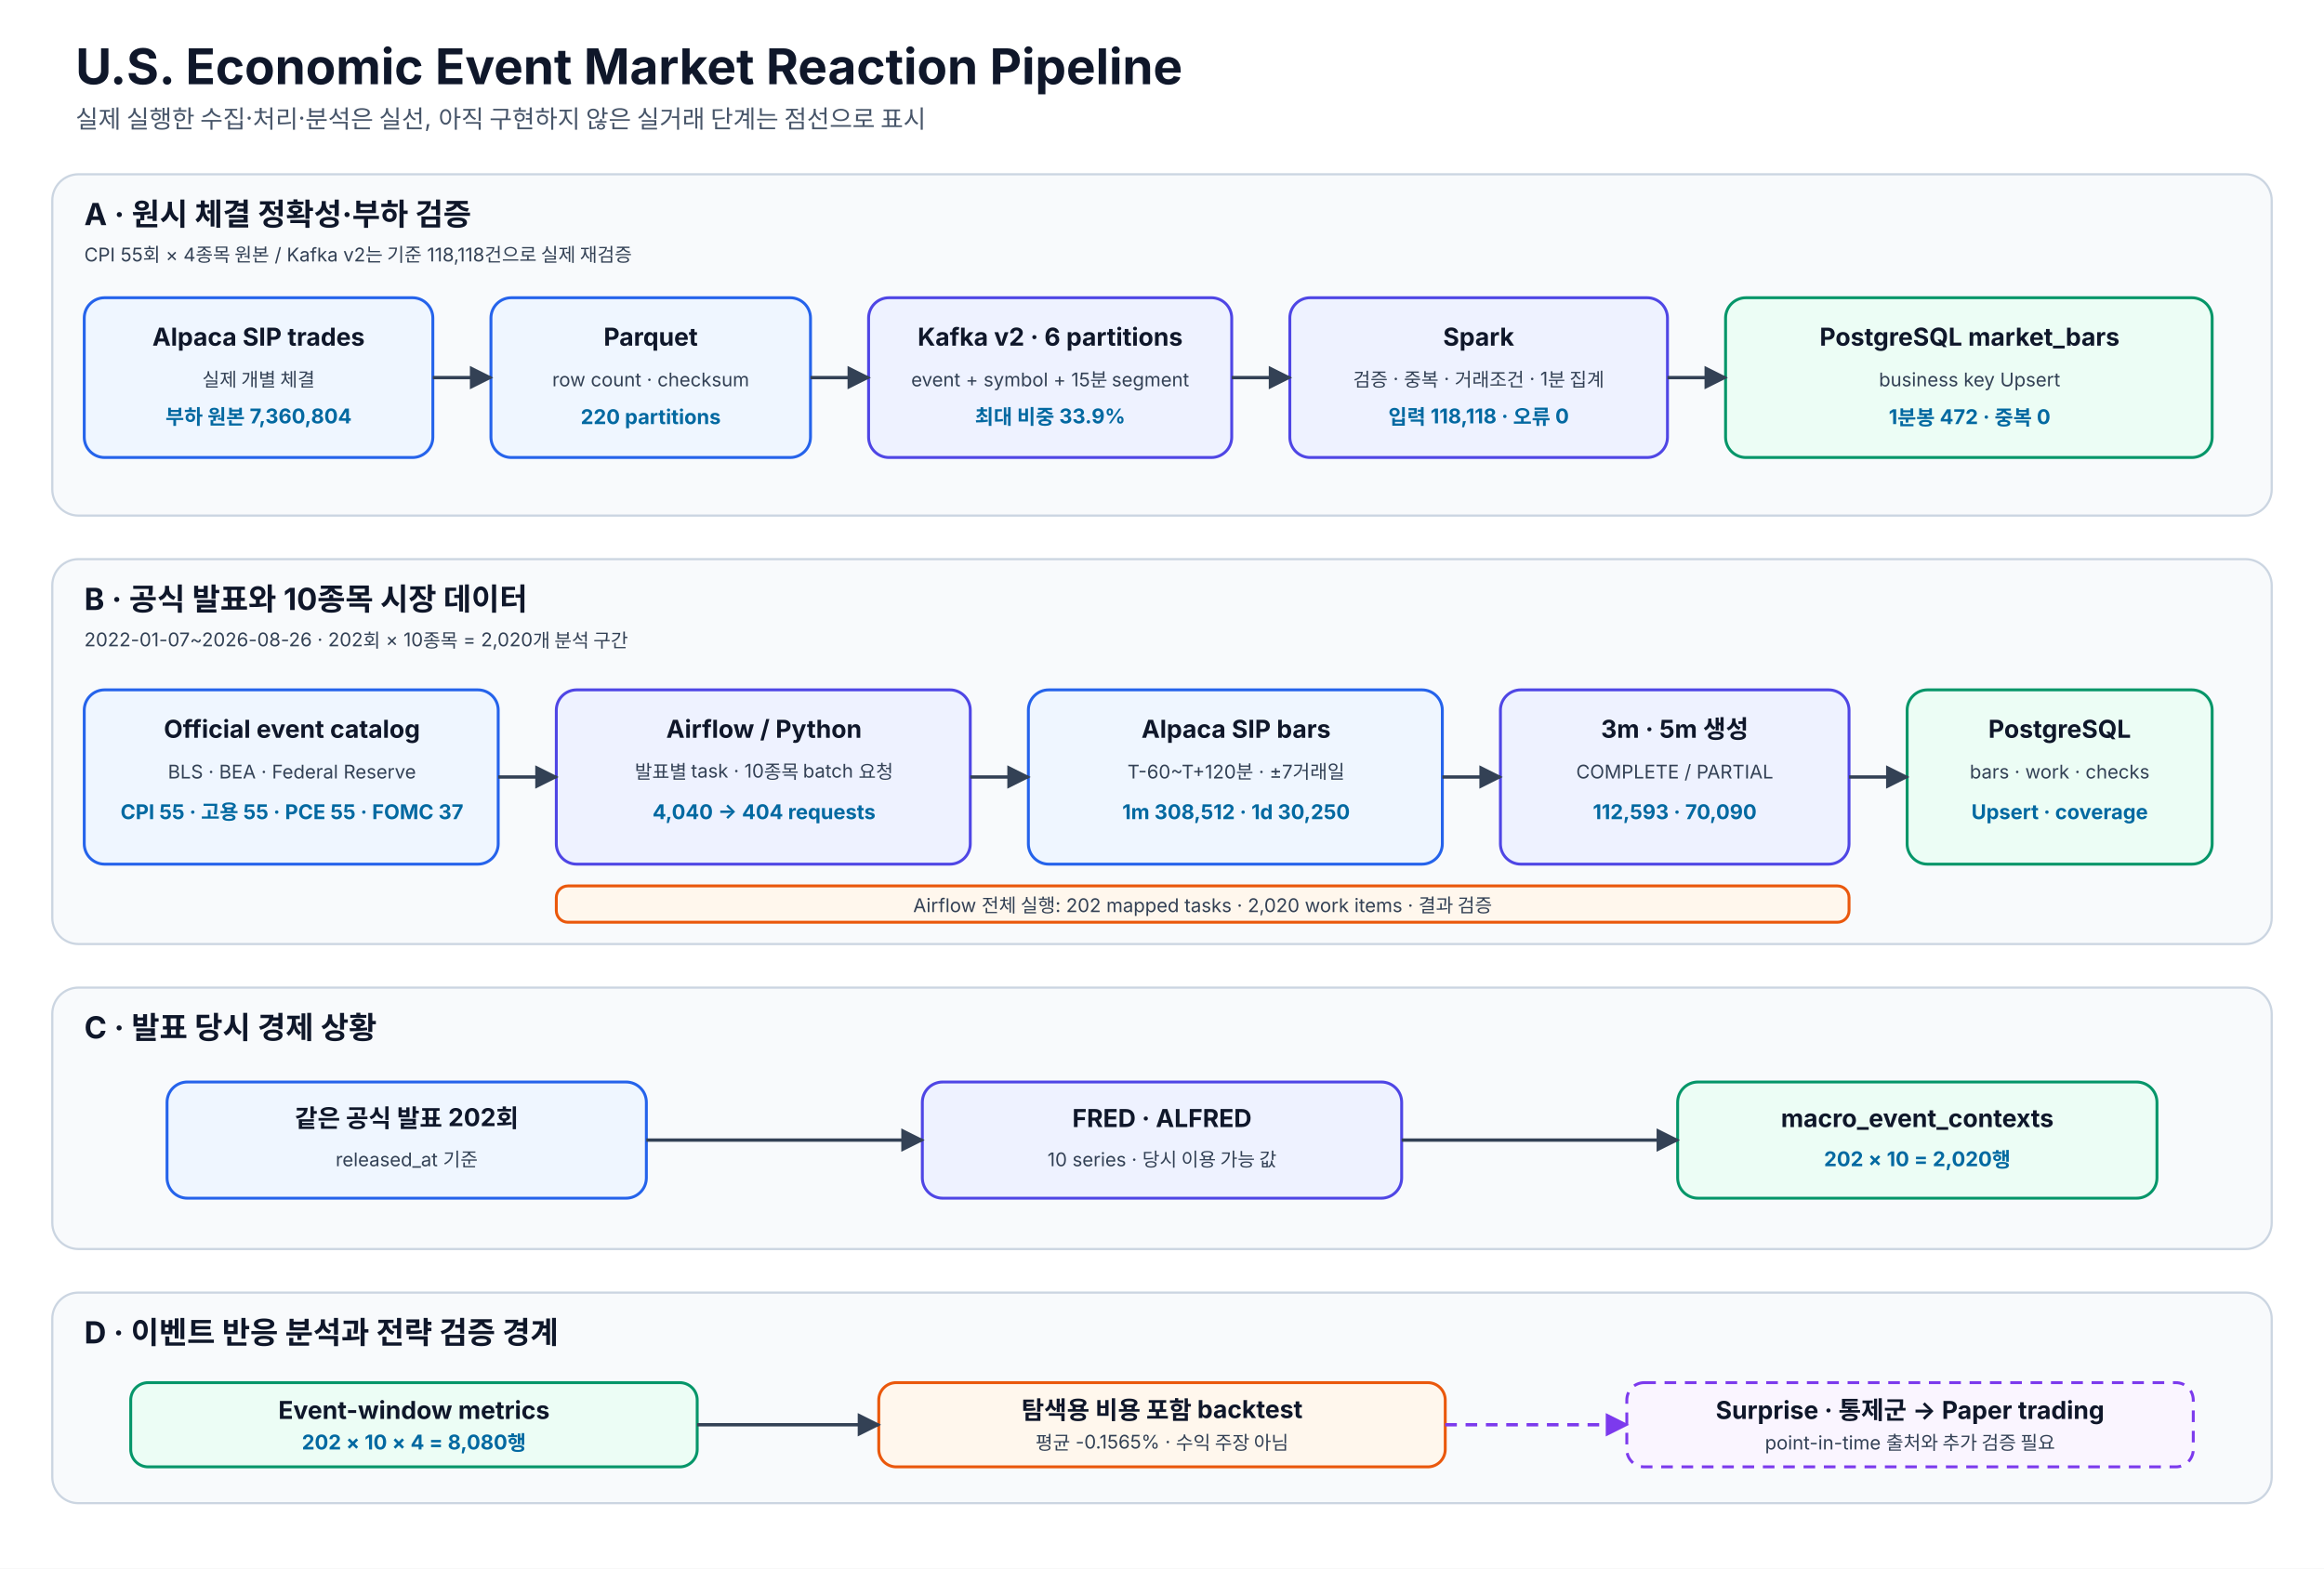
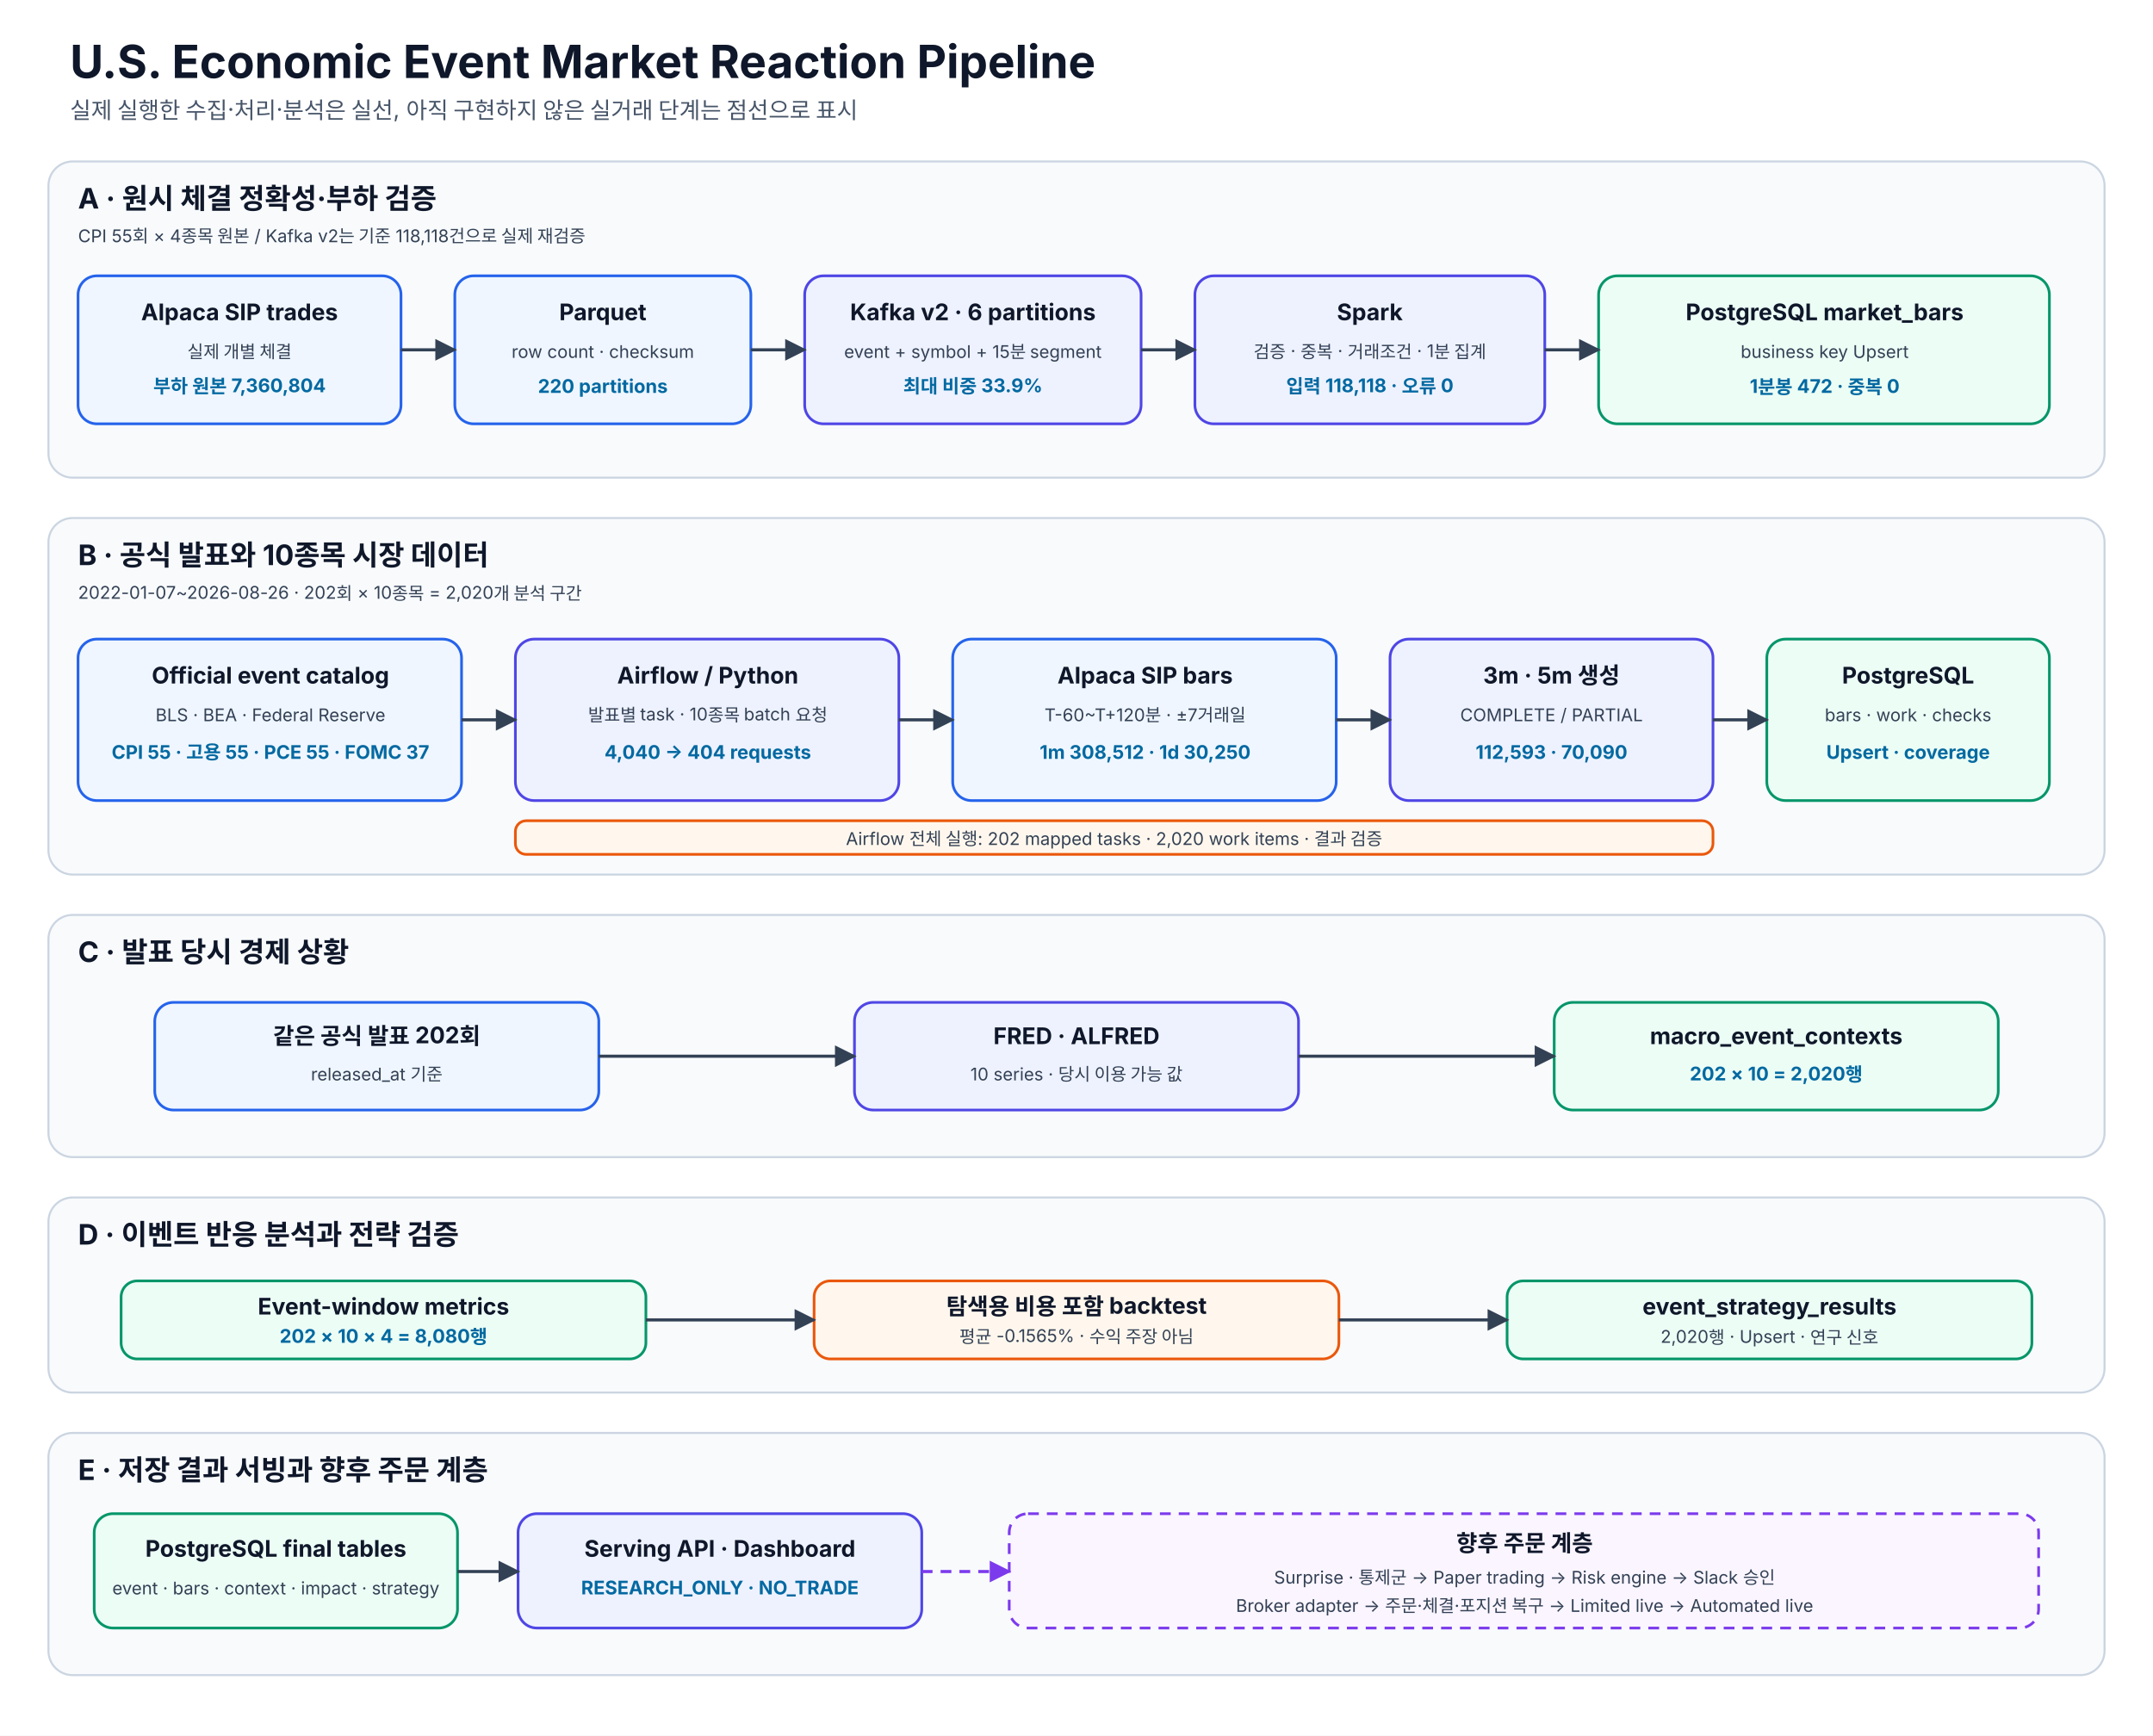
- <svg xmlns="http://www.w3.org/2000/svg" width="1600" height="1080" viewBox="0 0 1600 1080" role="img" aria-labelledby="title desc">
+ <svg xmlns="http://www.w3.org/2000/svg" width="1600" height="1290" viewBox="0 0 1600 1290" role="img" aria-labelledby="title desc">
  <defs>
    <marker id="arrow" viewBox="0 0 10 10" refX="9" refY="5" markerWidth="7" markerHeight="7" orient="auto">
      <path d="M0 0 L10 5 L0 10z" fill="#334155" />
    </marker>
    <marker id="future-arrow" viewBox="0 0 10 10" refX="9" refY="5" markerWidth="7" markerHeight="7" orient="auto">
      <path d="M0 0 L10 5 L0 10z" fill="#7c3aed" />
    </marker>
    <style>
      .title{font:700 34px -apple-system,BlinkMacSystemFont,"Apple SD Gothic Neo",sans-serif;fill:#0f172a}
      .subtitle{font:400 17px -apple-system,BlinkMacSystemFont,"Apple SD Gothic Neo",sans-serif;fill:#475569}
      .section{font:700 21px -apple-system,BlinkMacSystemFont,"Apple SD Gothic Neo",sans-serif;fill:#0f172a}
      .box-title{font:700 17px -apple-system,BlinkMacSystemFont,"Apple SD Gothic Neo",sans-serif;fill:#0f172a}
      .copy{font:400 13px -apple-system,BlinkMacSystemFont,"Apple SD Gothic Neo",sans-serif;fill:#334155}
      .metric{font:700 14px -apple-system,BlinkMacSystemFont,"Apple SD Gothic Neo",sans-serif;fill:#0369a1}
      .lane{fill:#f8fafc;stroke:#cbd5e1;stroke-width:1.5}
      .source{fill:#eff6ff;stroke:#2563eb;stroke-width:2}
      .process{fill:#eef2ff;stroke:#4f46e5;stroke-width:2}
      .store{fill:#ecfdf5;stroke:#059669;stroke-width:2}
      .evidence{fill:#fff7ed;stroke:#ea580c;stroke-width:2}
      .future{fill:#faf5ff;stroke:#7c3aed;stroke-width:2;stroke-dasharray:8 6}
      .flow{fill:none;stroke:#334155;stroke-width:2.3;marker-end:url(#arrow)}
      .future-flow{fill:none;stroke:#7c3aed;stroke-width:2.3;stroke-dasharray:8 6;marker-end:url(#future-arrow)}
    </style>
  </defs>
-   <rect width="1600" height="1080" fill="#fff" />
+   <rect width="1600" height="1290" fill="#fff" />
  <text x="52" y="58" class="title">U.S. Economic Event Market Reaction Pipeline</text>
  <text x="52" y="88" class="subtitle">실제 실행한 수집·처리·분석은 실선, 아직 구현하지 않은 실거래 단계는 점선으로 표시</text>
  <rect x="36" y="120" width="1528" height="235" rx="18" class="lane" />
  <text x="58" y="155" class="section">A · 원시 체결 정확성·부하 검증</text>
  <text x="58" y="180" class="copy">CPI 55회 × 4종목 원본 / Kafka v2는 기준 118,118건으로 실제 재검증</text>
  <rect x="58" y="205" width="240" height="110" rx="14" class="source" />
  <text x="178" y="238" text-anchor="middle" class="box-title">Alpaca SIP trades</text>
  <text x="178" y="266" text-anchor="middle" class="copy">실제 개별 체결</text>
  <text x="178" y="292" text-anchor="middle" class="metric">부하 원본 7,360,804</text>
  <rect x="338" y="205" width="220" height="110" rx="14" class="source" />
  <text x="448" y="238" text-anchor="middle" class="box-title">Parquet</text>
  <text x="448" y="266" text-anchor="middle" class="copy">row count · checksum</text>
  <text x="448" y="292" text-anchor="middle" class="metric">220 partitions</text>
  <rect x="598" y="205" width="250" height="110" rx="14" class="process" />
  <text x="723" y="238" text-anchor="middle" class="box-title">Kafka v2 · 6 partitions</text>
  <text x="723" y="266" text-anchor="middle" class="copy">event + symbol + 15분 segment</text>
  <text x="723" y="292" text-anchor="middle" class="metric">최대 비중 33.9%</text>
  <rect x="888" y="205" width="260" height="110" rx="14" class="process" />
  <text x="1018" y="238" text-anchor="middle" class="box-title">Spark</text>
  <text x="1018" y="266" text-anchor="middle" class="copy">검증 · 중복 · 거래조건 · 1분 집계</text>
  <text x="1018" y="292" text-anchor="middle" class="metric">입력 118,118 · 오류 0</text>
  <rect x="1188" y="205" width="335" height="110" rx="14" class="store" />
  <text x="1356" y="238" text-anchor="middle" class="box-title">PostgreSQL market_bars</text>
  <text x="1356" y="266" text-anchor="middle" class="copy">business key Upsert</text>
  <text x="1356" y="292" text-anchor="middle" class="metric">1분봉 472 · 중복 0</text>
  <path d="M298 260H338" class="flow" />
  <path d="M558 260H598" class="flow" />
  <path d="M848 260H888" class="flow" />
  <path d="M1148 260H1188" class="flow" />
  <rect x="36" y="385" width="1528" height="265" rx="18" class="lane" />
  <text x="58" y="420" class="section">B · 공식 발표와 10종목 시장 데이터</text>
  <text x="58" y="445" class="copy">2022-01-07~2026-08-26 · 202회 × 10종목 = 2,020개 분석 구간</text>
  <rect x="58" y="475" width="285" height="120" rx="14" class="source" />
  <text x="201" y="508" text-anchor="middle" class="box-title">Official event catalog</text>
  <text x="201" y="536" text-anchor="middle" class="copy">BLS · BEA · Federal Reserve</text>
  <text x="201" y="564" text-anchor="middle" class="metric">CPI 55 · 고용 55 · PCE 55 · FOMC 37</text>
  <rect x="383" y="475" width="285" height="120" rx="14" class="process" />
  <text x="526" y="508" text-anchor="middle" class="box-title">Airflow / Python</text>
  <text x="526" y="536" text-anchor="middle" class="copy">발표별 task · 10종목 batch 요청</text>
  <text x="526" y="564" text-anchor="middle" class="metric">4,040 → 404 requests</text>
  <rect x="708" y="475" width="285" height="120" rx="14" class="source" />
  <text x="851" y="508" text-anchor="middle" class="box-title">Alpaca SIP bars</text>
  <text x="851" y="536" text-anchor="middle" class="copy">T-60~T+120분 · ±7거래일</text>
  <text x="851" y="564" text-anchor="middle" class="metric">1m 308,512 · 1d 30,250</text>
  <rect x="1033" y="475" width="240" height="120" rx="14" class="process" />
  <text x="1153" y="508" text-anchor="middle" class="box-title">3m · 5m 생성</text>
  <text x="1153" y="536" text-anchor="middle" class="copy">COMPLETE / PARTIAL</text>
  <text x="1153" y="564" text-anchor="middle" class="metric">112,593 · 70,090</text>
  <rect x="1313" y="475" width="210" height="120" rx="14" class="store" />
  <text x="1418" y="508" text-anchor="middle" class="box-title">PostgreSQL</text>
  <text x="1418" y="536" text-anchor="middle" class="copy">bars · work · checks</text>
  <text x="1418" y="564" text-anchor="middle" class="metric">Upsert · coverage</text>
  <path d="M343 535H383" class="flow" />
  <path d="M668 535H708" class="flow" />
  <path d="M993 535H1033" class="flow" />
  <path d="M1273 535H1313" class="flow" />
  <rect x="383" y="610" width="890" height="25" rx="8" class="evidence" />
  <text x="828" y="628" text-anchor="middle" class="copy">Airflow 전체 실행: 202 mapped tasks · 2,020 work items · 결과 검증</text>
  <rect x="36" y="680" width="1528" height="180" rx="18" class="lane" />
  <text x="58" y="715" class="section">C · 발표 당시 경제 상황</text>
  <rect x="115" y="745" width="330" height="80" rx="14" class="source" />
  <text x="280" y="776" text-anchor="middle" class="box-title">같은 공식 발표 202회</text>
  <text x="280" y="803" text-anchor="middle" class="copy">released_at 기준</text>
  <rect x="635" y="745" width="330" height="80" rx="14" class="process" />
  <text x="800" y="776" text-anchor="middle" class="box-title">FRED · ALFRED</text>
  <text x="800" y="803" text-anchor="middle" class="copy">10 series · 당시 이용 가능 값</text>
  <rect x="1155" y="745" width="330" height="80" rx="14" class="store" />
  <text x="1320" y="776" text-anchor="middle" class="box-title">macro_event_contexts</text>
  <text x="1320" y="803" text-anchor="middle" class="metric">202 × 10 = 2,020행</text>
  <path d="M445 785H635" class="flow" />
  <path d="M965 785H1155" class="flow" />
  <rect x="36" y="890" width="1528" height="145" rx="18" class="lane" />
-   <text x="58" y="925" class="section">D · 이벤트 반응 분석과 전략 검증 경계</text>
+   <text x="58" y="925" class="section">D · 이벤트 반응 분석과 전략 검증</text>
  <rect x="90" y="952" width="390" height="58" rx="12" class="store" />
  <text x="285" y="977" text-anchor="middle" class="box-title">Event-window metrics</text>
  <text x="285" y="998" text-anchor="middle" class="metric">202 × 10 × 4 = 8,080행</text>
  <rect x="605" y="952" width="390" height="58" rx="12" class="evidence" />
  <text x="800" y="977" text-anchor="middle" class="box-title">탐색용 비용 포함 backtest</text>
  <text x="800" y="998" text-anchor="middle" class="copy">평균 -0.1565% · 수익 주장 아님</text>
-   <rect x="1120" y="952" width="390" height="58" rx="12" class="future" />
-   <text x="1315" y="977" text-anchor="middle" class="box-title">Surprise · 통제군 → Paper trading</text>
-   <text x="1315" y="998" text-anchor="middle" class="copy">point-in-time 출처와 추가 검증 필요</text>
+   <rect x="1120" y="952" width="390" height="58" rx="12" class="store" />
+   <text x="1315" y="977" text-anchor="middle" class="box-title">event_strategy_results</text>
+   <text x="1315" y="998" text-anchor="middle" class="copy">2,020행 · Upsert · 연구 신호</text>
  <path d="M480 981H605" class="flow" />
-   <path d="M995 981H1120" class="future-flow" />
+   <path d="M995 981H1120" class="flow" />
+   <rect x="36" y="1065" width="1528" height="180" rx="18" class="lane" />
+   <text x="58" y="1100" class="section">E · 저장 결과 서빙과 향후 주문 계층</text>
+   <rect x="70" y="1125" width="270" height="85" rx="14" class="store" />
+   <text x="205" y="1157" text-anchor="middle" class="box-title">PostgreSQL final tables</text>
+   <text x="205" y="1185" text-anchor="middle" class="copy">event · bars · context · impact · strategy</text>
+   <rect x="385" y="1125" width="300" height="85" rx="14" class="process" />
+   <text x="535" y="1157" text-anchor="middle" class="box-title">Serving API · Dashboard</text>
+   <text x="535" y="1185" text-anchor="middle" class="metric">RESEARCH_ONLY · NO_TRADE</text>
+   <path d="M340 1168H385" class="flow" />
+   <rect x="750" y="1125" width="765" height="85" rx="14" class="future" />
+   <text x="1133" y="1153" text-anchor="middle" class="box-title">향후 주문 계층</text>
+   <text x="1133" y="1177" text-anchor="middle" class="copy">Surprise · 통제군 → Paper trading → Risk engine → Slack 승인</text>
+   <text x="1133" y="1198" text-anchor="middle" class="copy">Broker adapter → 주문·체결·포지션 복구 → Limited live → Automated live</text>
+   <path d="M685 1168H750" class="future-flow" />
</svg>
